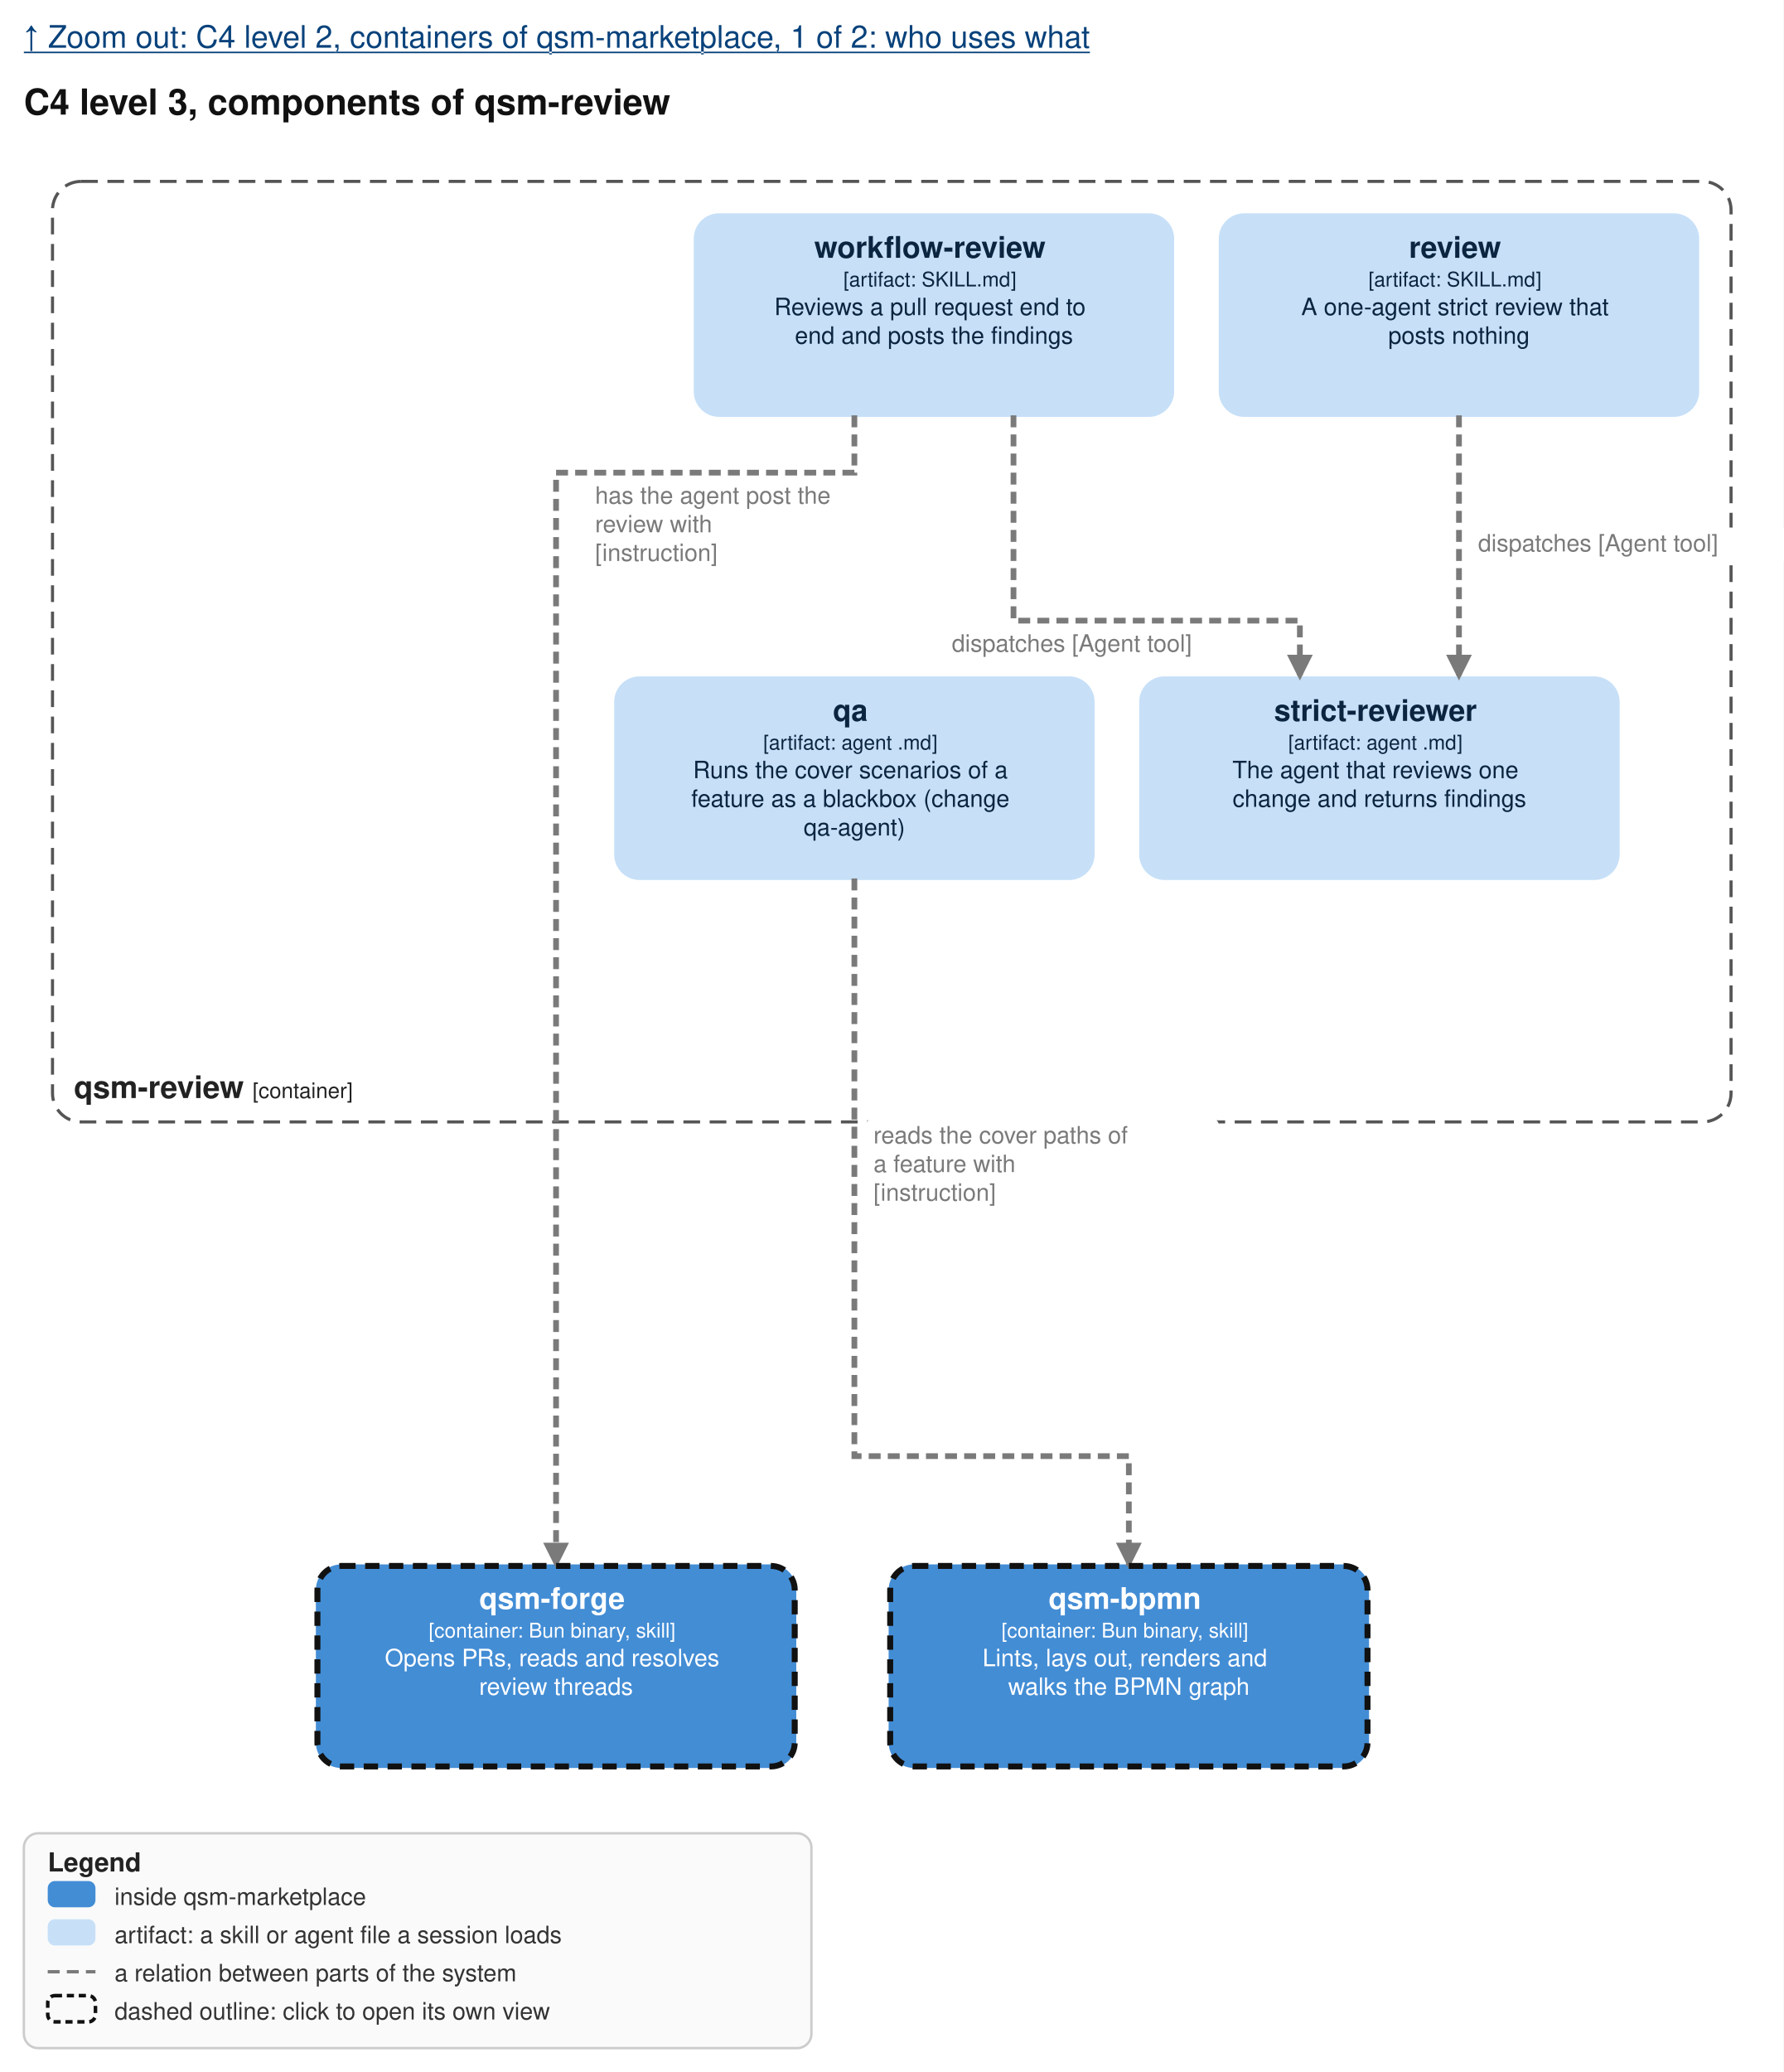
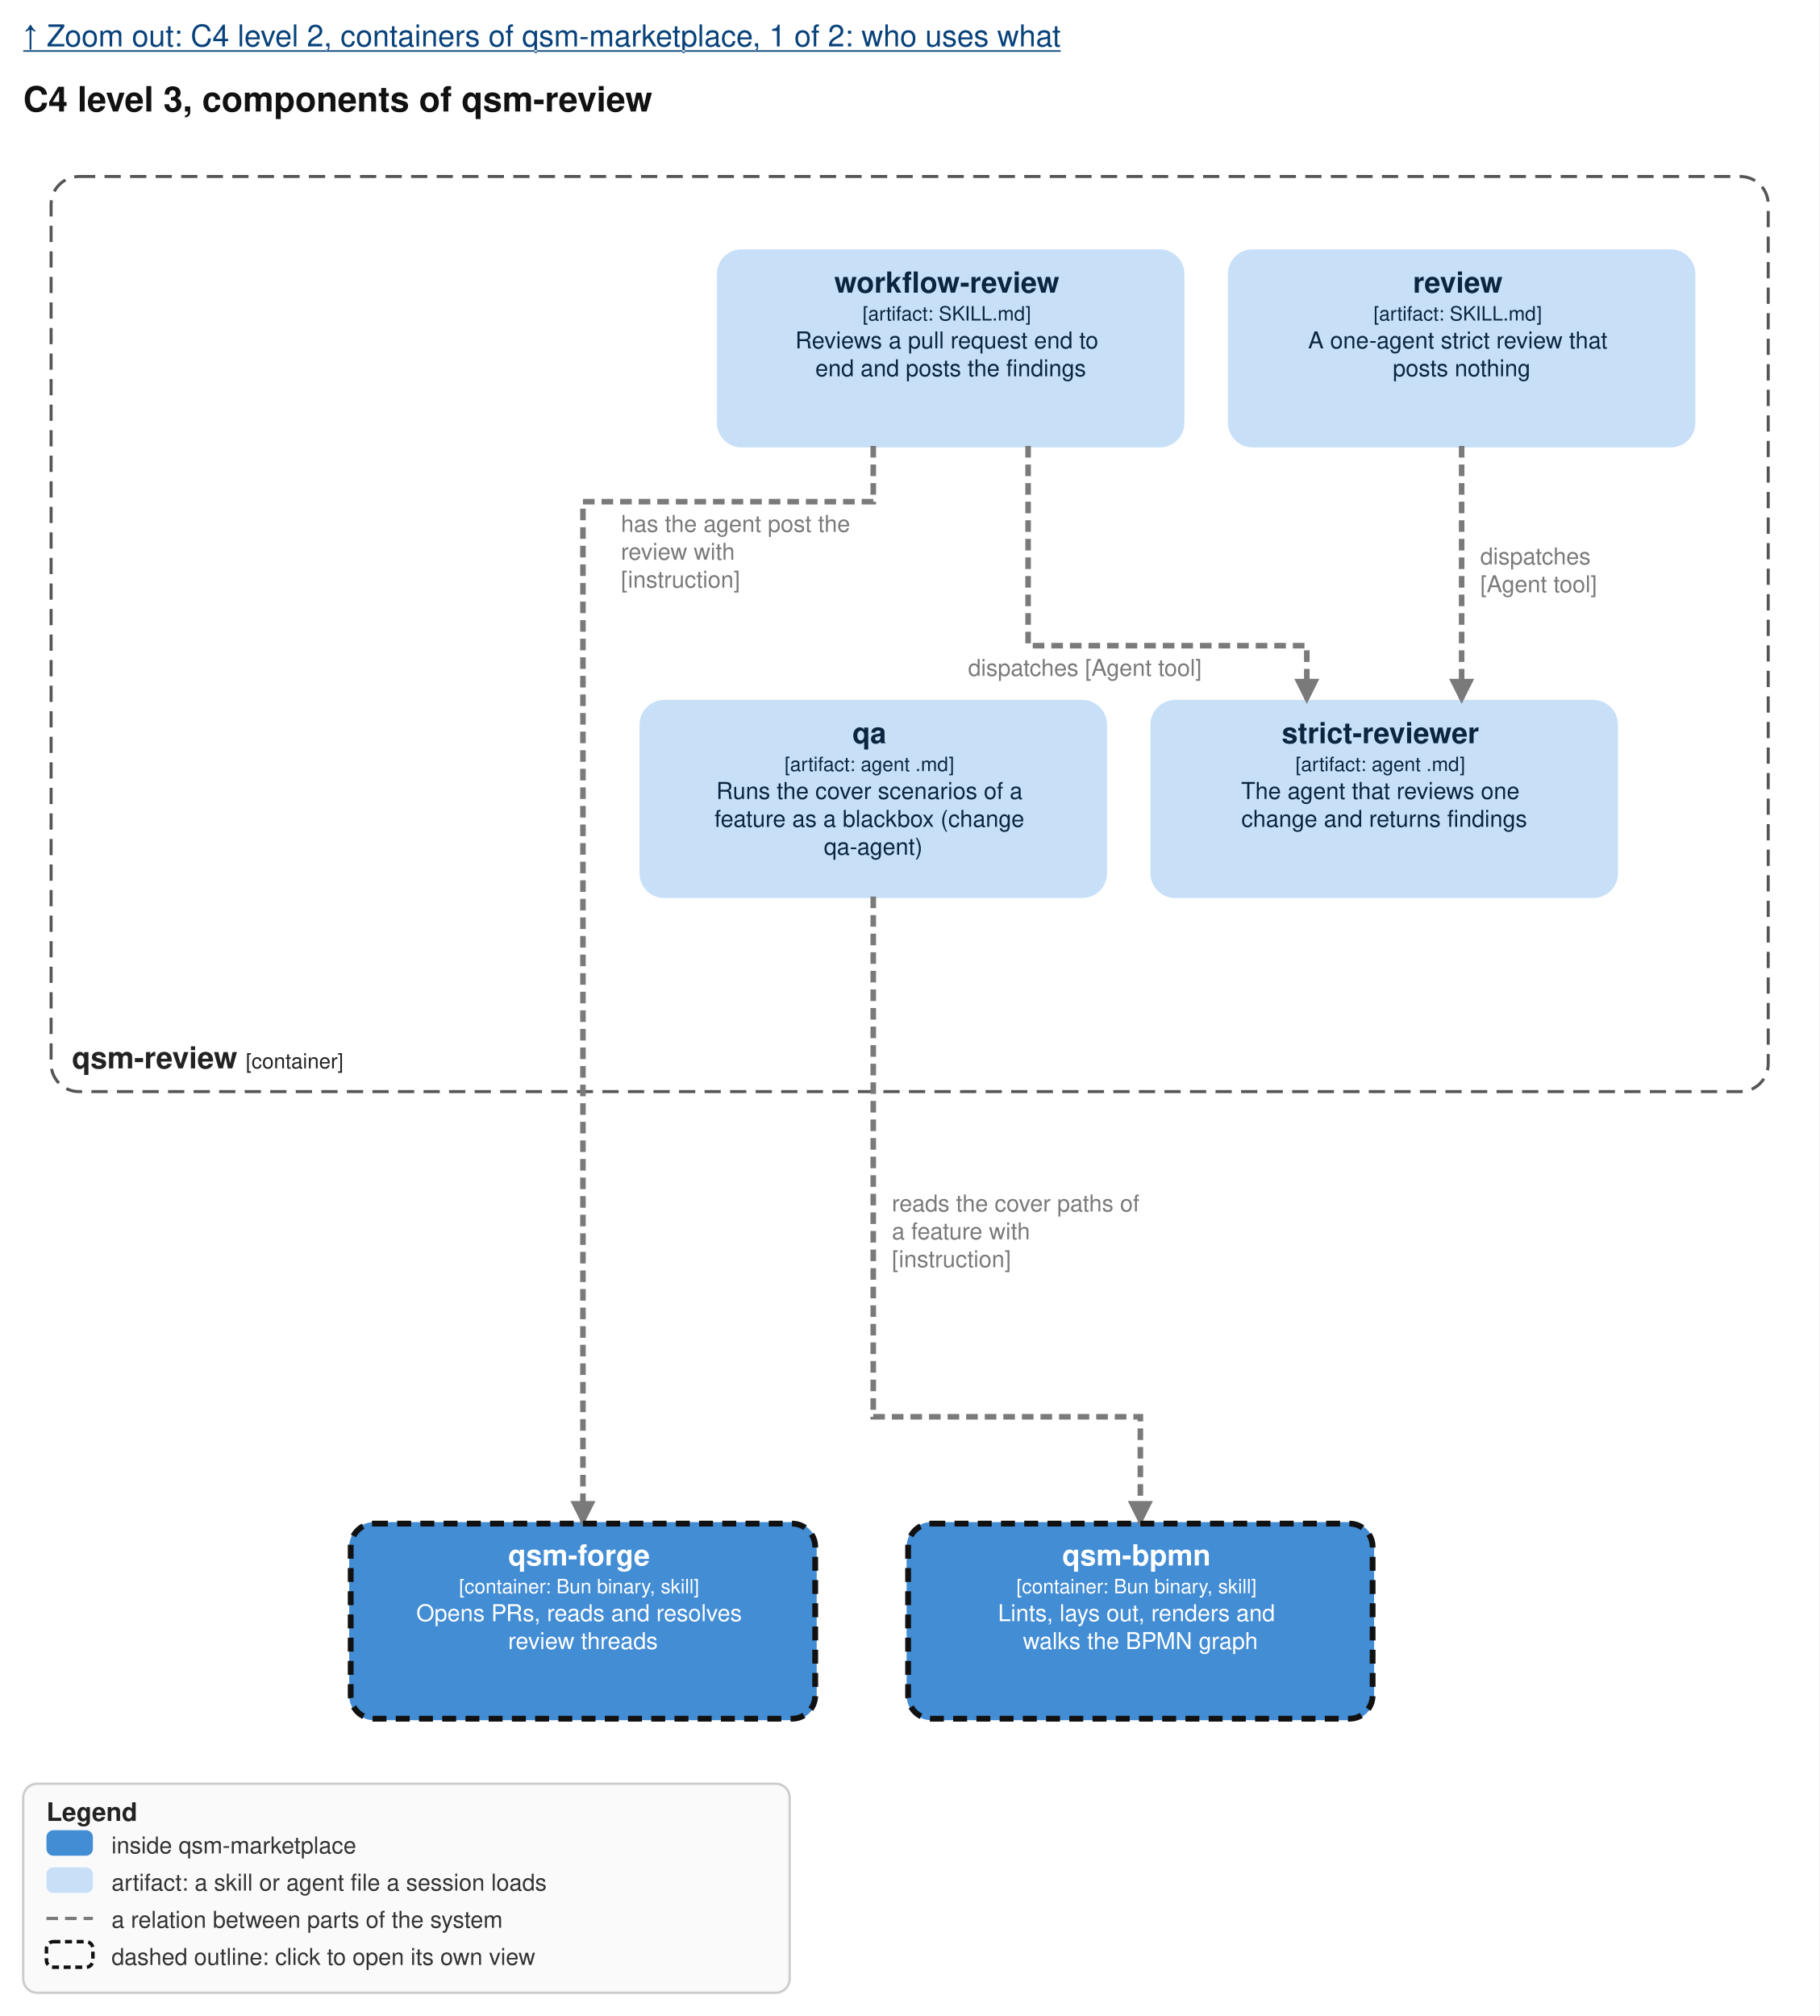
- <svg xmlns="http://www.w3.org/2000/svg" content="&lt;mxfile host=&quot;qsm-c4&quot;&gt;&lt;diagram name=&quot;components-review&quot; id=&quot;components-review&quot;&gt;&lt;mxGraphModel grid=&quot;1&quot; gridSize=&quot;10&quot; page=&quot;0&quot;&gt;&lt;root&gt;&lt;mxCell id=&quot;0&quot;/&gt;&lt;mxCell id=&quot;1&quot; parent=&quot;0&quot;/&gt;&lt;object id=&quot;c2&quot; label=&quot;&amp;lt;b&amp;gt;%c4Name%&amp;lt;/b&amp;gt;&amp;lt;div&amp;gt;[%c4Application%]&amp;lt;/div&amp;gt;&quot; placeholders=&quot;1&quot; c4Type=&quot;ContainerScopeBoundary&quot; c4Name=&quot;qsm-review&quot; c4Application=&quot;Container&quot; c4Id=&quot;mp.review&quot;&gt;&lt;mxCell style=&quot;rounded=1;fontSize=11;whiteSpace=wrap;html=1;dashed=1;arcSize=4;fillColor=none;strokeColor=#555555;fontColor=#222222;align=left;verticalAlign=bottom;spacing=10;dashPattern=8 4;metaEdit=1;connectable=0;&quot; vertex=&quot;1&quot; parent=&quot;1&quot;&gt;&lt;mxGeometry x=&quot;12&quot; y=&quot;12&quot; width=&quot;703.333&quot; height=&quot;394&quot; as=&quot;geometry&quot;/&gt;&lt;/mxCell&gt;&lt;/object&gt;&lt;object id=&quot;c3&quot; label=&quot;&amp;lt;b&amp;gt;%c4Name%&amp;lt;/b&amp;gt;&amp;lt;div&amp;gt;[%c4Type%%c4TechnologySep%%c4Technology%]&amp;lt;/div&amp;gt;&amp;lt;div style=&amp;quot;font-size:11px&amp;quot;&amp;gt;%c4Description%&amp;lt;/div&amp;gt;&quot; placeholders=&quot;1&quot; c4Type=&quot;Component&quot; c4Name=&quot;review&quot; c4Technology=&quot;SKILL.md&quot; c4TechnologySep=&quot;: &quot; c4Description=&quot;A one-agent strict review that posts nothing&quot; c4Id=&quot;mp.review.reviewskill&quot; c4Tags=&quot;artifact&quot; c4Path=&quot;plugins/qsm-review/skills/review&quot;&gt;&lt;mxCell style=&quot;rounded=1;whiteSpace=wrap;html=1;arcSize=10;fillColor=#c7e0f8;strokeColor=#c7e0f8;fontColor=#0b2540;metaEdit=1;resizable=1;&quot; vertex=&quot;1&quot; parent=&quot;1&quot;&gt;&lt;mxGeometry x=&quot;501.333&quot; y=&quot;26&quot; width=&quot;200&quot; height=&quot;84&quot; as=&quot;geometry&quot;/&gt;&lt;/mxCell&gt;&lt;/object&gt;&lt;object id=&quot;c4&quot; label=&quot;&amp;lt;b&amp;gt;%c4Name%&amp;lt;/b&amp;gt;&amp;lt;div&amp;gt;[%c4Type%%c4TechnologySep%%c4Technology%]&amp;lt;/div&amp;gt;&amp;lt;div style=&amp;quot;font-size:11px&amp;quot;&amp;gt;%c4Description%&amp;lt;/div&amp;gt;&quot; placeholders=&quot;1&quot; c4Type=&quot;Component&quot; c4Name=&quot;workflow-review&quot; c4Technology=&quot;SKILL.md&quot; c4TechnologySep=&quot;: &quot; c4Description=&quot;Reviews a pull request end to end and posts the findings&quot; c4Id=&quot;mp.review.workflow&quot; c4Tags=&quot;artifact&quot; c4Path=&quot;plugins/qsm-review/skills/workflow-review&quot;&gt;&lt;mxCell style=&quot;rounded=1;whiteSpace=wrap;html=1;arcSize=10;fillColor=#c7e0f8;strokeColor=#c7e0f8;fontColor=#0b2540;metaEdit=1;resizable=1;&quot; vertex=&quot;1&quot; parent=&quot;1&quot;&gt;&lt;mxGeometry x=&quot;281.333&quot; y=&quot;26&quot; width=&quot;200&quot; height=&quot;84&quot; as=&quot;geometry&quot;/&gt;&lt;/mxCell&gt;&lt;/object&gt;&lt;object id=&quot;c5&quot; label=&quot;&amp;lt;b&amp;gt;%c4Name%&amp;lt;/b&amp;gt;&amp;lt;div&amp;gt;[%c4Type%%c4TechnologySep%%c4Technology%]&amp;lt;/div&amp;gt;&amp;lt;div style=&amp;quot;font-size:11px&amp;quot;&amp;gt;%c4Description%&amp;lt;/div&amp;gt;&quot; placeholders=&quot;1&quot; c4Type=&quot;Component&quot; c4Name=&quot;strict-reviewer&quot; c4Technology=&quot;agent .md&quot; c4TechnologySep=&quot;: &quot; c4Description=&quot;The agent that reviews one change and returns findings&quot; c4Id=&quot;mp.review.strict&quot; c4Tags=&quot;artifact&quot; c4Path=&quot;plugins/qsm-review/agents/strict-reviewer.md&quot;&gt;&lt;mxCell style=&quot;rounded=1;whiteSpace=wrap;html=1;arcSize=10;fillColor=#c7e0f8;strokeColor=#c7e0f8;fontColor=#0b2540;metaEdit=1;resizable=1;&quot; vertex=&quot;1&quot; parent=&quot;1&quot;&gt;&lt;mxGeometry x=&quot;468&quot; y=&quot;220&quot; width=&quot;200&quot; height=&quot;84&quot; as=&quot;geometry&quot;/&gt;&lt;/mxCell&gt;&lt;/object&gt;&lt;object id=&quot;c6&quot; label=&quot;&amp;lt;b&amp;gt;%c4Name%&amp;lt;/b&amp;gt;&amp;lt;div&amp;gt;[%c4Type%%c4TechnologySep%%c4Technology%]&amp;lt;/div&amp;gt;&amp;lt;div style=&amp;quot;font-size:11px&amp;quot;&amp;gt;%c4Description%&amp;lt;/div&amp;gt;&quot; placeholders=&quot;1&quot; c4Type=&quot;Component&quot; c4Name=&quot;qa&quot; c4Technology=&quot;agent .md&quot; c4TechnologySep=&quot;: &quot; c4Description=&quot;Runs the cover scenarios of a feature as a blackbox (change qa-agent)&quot; c4Id=&quot;mp.review.qaagent&quot; c4Tags=&quot;artifact&quot; c4Path=&quot;plugins/qsm-review/agents/qa.md&quot;&gt;&lt;mxCell style=&quot;rounded=1;whiteSpace=wrap;html=1;arcSize=10;fillColor=#c7e0f8;strokeColor=#c7e0f8;fontColor=#0b2540;metaEdit=1;resizable=1;&quot; vertex=&quot;1&quot; parent=&quot;1&quot;&gt;&lt;mxGeometry x=&quot;248&quot; y=&quot;220&quot; width=&quot;200&quot; height=&quot;84&quot; as=&quot;geometry&quot;/&gt;&lt;/mxCell&gt;&lt;/object&gt;&lt;object id=&quot;c7&quot; label=&quot;&amp;lt;b&amp;gt;%c4Name%&amp;lt;/b&amp;gt;&amp;lt;div&amp;gt;[%c4Type%%c4TechnologySep%%c4Technology%]&amp;lt;/div&amp;gt;&amp;lt;div style=&amp;quot;font-size:11px&amp;quot;&amp;gt;%c4Description%&amp;lt;/div&amp;gt;&quot; placeholders=&quot;1&quot; c4Type=&quot;Container&quot; c4Name=&quot;qsm-forge&quot; c4Technology=&quot;Bun binary, skill&quot; c4TechnologySep=&quot;: &quot; c4Description=&quot;Opens PRs, reads and resolves review threads&quot; c4Id=&quot;mp.forge&quot; c4Tags=&quot;&quot; c4Path=&quot;plugins/qsm-forge&quot; c4Group=&quot;Features&quot;&gt;&lt;mxCell style=&quot;rounded=1;whiteSpace=wrap;html=1;arcSize=10;fillColor=#438dd5;strokeColor=#438dd5;fontColor=#ffffff;metaEdit=1;resizable=1;&quot; vertex=&quot;1&quot; parent=&quot;1&quot;&gt;&lt;mxGeometry x=&quot;123&quot; y=&quot;592&quot; width=&quot;200&quot; height=&quot;84&quot; as=&quot;geometry&quot;/&gt;&lt;/mxCell&gt;&lt;/object&gt;&lt;object id=&quot;c8&quot; label=&quot;&amp;lt;b&amp;gt;%c4Name%&amp;lt;/b&amp;gt;&amp;lt;div&amp;gt;[%c4Type%%c4TechnologySep%%c4Technology%]&amp;lt;/div&amp;gt;&amp;lt;div style=&amp;quot;font-size:11px&amp;quot;&amp;gt;%c4Description%&amp;lt;/div&amp;gt;&quot; placeholders=&quot;1&quot; c4Type=&quot;Container&quot; c4Name=&quot;qsm-bpmn&quot; c4Technology=&quot;Bun binary, skill&quot; c4TechnologySep=&quot;: &quot; c4Description=&quot;Lints, lays out, renders and walks the BPMN graph&quot; c4Id=&quot;mp.bpmn&quot; c4Tags=&quot;&quot; c4Path=&quot;plugins/qsm-bpmn&quot; c4Group=&quot;Features&quot;&gt;&lt;mxCell style=&quot;rounded=1;whiteSpace=wrap;html=1;arcSize=10;fillColor=#438dd5;strokeColor=#438dd5;fontColor=#ffffff;metaEdit=1;resizable=1;&quot; vertex=&quot;1&quot; parent=&quot;1&quot;&gt;&lt;mxGeometry x=&quot;363&quot; y=&quot;592&quot; width=&quot;200&quot; height=&quot;84&quot; as=&quot;geometry&quot;/&gt;&lt;/mxCell&gt;&lt;/object&gt;&lt;object id=&quot;c9&quot; label=&quot;%c4Description%&quot; placeholders=&quot;1&quot; c4Type=&quot;Relationship&quot; c4Description=&quot;has the agent post the review with [instruction]&quot;&gt;&lt;mxCell style=&quot;edgeStyle=orthogonalEdgeStyle;rounded=1;endArrow=blockThin;endFill=1;html=1;fontSize=10;strokeColor=#7a7a7a;fontColor=#7a7a7a;strokeWidth=2.4;dashed=1;metaEdit=1;&quot; edge=&quot;1&quot; parent=&quot;1&quot; source=&quot;c4&quot; target=&quot;c7&quot;&gt;&lt;mxGeometry relative=&quot;1&quot; as=&quot;geometry&quot;&gt;&lt;Array as=&quot;points&quot;&gt;&lt;mxPoint x=&quot;348&quot; y=&quot;134&quot;/&gt;&lt;mxPoint x=&quot;223&quot; y=&quot;134&quot;/&gt;&lt;/Array&gt;&lt;/mxGeometry&gt;&lt;/mxCell&gt;&lt;/object&gt;&lt;object id=&quot;c10&quot; label=&quot;%c4Description%&quot; placeholders=&quot;1&quot; c4Type=&quot;Relationship&quot; c4Description=&quot;reads the cover paths of a feature with [instruction]&quot;&gt;&lt;mxCell style=&quot;edgeStyle=orthogonalEdgeStyle;rounded=1;endArrow=blockThin;endFill=1;html=1;fontSize=10;strokeColor=#7a7a7a;fontColor=#7a7a7a;strokeWidth=2.4;dashed=1;metaEdit=1;&quot; edge=&quot;1&quot; parent=&quot;1&quot; source=&quot;c6&quot; target=&quot;c8&quot;&gt;&lt;mxGeometry relative=&quot;1&quot; as=&quot;geometry&quot;&gt;&lt;Array as=&quot;points&quot;&gt;&lt;mxPoint x=&quot;348&quot; y=&quot;546&quot;/&gt;&lt;mxPoint x=&quot;463&quot; y=&quot;546&quot;/&gt;&lt;/Array&gt;&lt;/mxGeometry&gt;&lt;/mxCell&gt;&lt;/object&gt;&lt;object id=&quot;c11&quot; label=&quot;%c4Description%&quot; placeholders=&quot;1&quot; c4Type=&quot;Relationship&quot; c4Description=&quot;dispatches [Agent tool]&quot;&gt;&lt;mxCell style=&quot;edgeStyle=orthogonalEdgeStyle;rounded=1;endArrow=blockThin;endFill=1;html=1;fontSize=10;strokeColor=#7a7a7a;fontColor=#7a7a7a;strokeWidth=2.4;dashed=1;metaEdit=1;&quot; edge=&quot;1&quot; parent=&quot;1&quot; source=&quot;c4&quot; target=&quot;c5&quot;&gt;&lt;mxGeometry relative=&quot;1&quot; as=&quot;geometry&quot;&gt;&lt;Array as=&quot;points&quot;&gt;&lt;mxPoint x=&quot;414.667&quot; y=&quot;196&quot;/&gt;&lt;mxPoint x=&quot;534.667&quot; y=&quot;196&quot;/&gt;&lt;/Array&gt;&lt;/mxGeometry&gt;&lt;/mxCell&gt;&lt;/object&gt;&lt;object id=&quot;c12&quot; label=&quot;%c4Description%&quot; placeholders=&quot;1&quot; c4Type=&quot;Relationship&quot; c4Description=&quot;dispatches [Agent tool]&quot;&gt;&lt;mxCell style=&quot;edgeStyle=orthogonalEdgeStyle;rounded=1;endArrow=blockThin;endFill=1;html=1;fontSize=10;strokeColor=#7a7a7a;fontColor=#7a7a7a;strokeWidth=2.4;dashed=1;metaEdit=1;&quot; edge=&quot;1&quot; parent=&quot;1&quot; source=&quot;c3&quot; target=&quot;c5&quot;&gt;&lt;mxGeometry relative=&quot;1&quot; as=&quot;geometry&quot;&gt;&lt;Array as=&quot;points&quot;&gt;&lt;/Array&gt;&lt;/mxGeometry&gt;&lt;/mxCell&gt;&lt;/object&gt;&lt;/root&gt;&lt;/mxGraphModel&gt;&lt;/diagram&gt;&lt;/mxfile&gt;" width="747.333" height="868" viewBox="-10 -64 747.333 868" font-family="Helvetica, Arial, sans-serif">
+ <svg xmlns="http://www.w3.org/2000/svg" content="&lt;mxfile host=&quot;qsm-c4&quot;&gt;&lt;diagram name=&quot;components-review&quot; id=&quot;components-review&quot;&gt;&lt;mxGraphModel grid=&quot;1&quot; gridSize=&quot;10&quot; page=&quot;0&quot;&gt;&lt;root&gt;&lt;mxCell id=&quot;0&quot;/&gt;&lt;mxCell id=&quot;1&quot; parent=&quot;0&quot;/&gt;&lt;object id=&quot;c2&quot; label=&quot;&amp;lt;b&amp;gt;%c4Name%&amp;lt;/b&amp;gt;&amp;lt;div&amp;gt;[%c4Application%]&amp;lt;/div&amp;gt;&quot; placeholders=&quot;1&quot; c4Type=&quot;ContainerScopeBoundary&quot; c4Name=&quot;qsm-review&quot; c4Application=&quot;Container&quot; c4Id=&quot;mp.review&quot;&gt;&lt;mxCell style=&quot;rounded=1;fontSize=11;whiteSpace=wrap;html=1;dashed=1;arcSize=4;fillColor=none;strokeColor=#555555;fontColor=#222222;align=left;verticalAlign=bottom;spacing=10;dashPattern=8 4;metaEdit=1;connectable=0;&quot; vertex=&quot;1&quot; parent=&quot;1&quot;&gt;&lt;mxGeometry x=&quot;12&quot; y=&quot;12&quot; width=&quot;739.333&quot; height=&quot;394&quot; as=&quot;geometry&quot;/&gt;&lt;/mxCell&gt;&lt;/object&gt;&lt;object id=&quot;c3&quot; label=&quot;&amp;lt;b&amp;gt;%c4Name%&amp;lt;/b&amp;gt;&amp;lt;div&amp;gt;[%c4Type%%c4TechnologySep%%c4Technology%]&amp;lt;/div&amp;gt;&amp;lt;div style=&amp;quot;font-size:11px&amp;quot;&amp;gt;%c4Description%&amp;lt;/div&amp;gt;&quot; placeholders=&quot;1&quot; c4Type=&quot;Component&quot; c4Name=&quot;review&quot; c4Technology=&quot;SKILL.md&quot; c4TechnologySep=&quot;: &quot; c4Description=&quot;A one-agent strict review that posts nothing&quot; c4Id=&quot;mp.review.reviewskill&quot; c4Tags=&quot;artifact&quot; c4Path=&quot;plugins/qsm-review/skills/review&quot;&gt;&lt;mxCell style=&quot;rounded=1;whiteSpace=wrap;html=1;arcSize=10;fillColor=#c7e0f8;strokeColor=#c7e0f8;fontColor=#0b2540;metaEdit=1;resizable=1;&quot; vertex=&quot;1&quot; parent=&quot;1&quot;&gt;&lt;mxGeometry x=&quot;519.333&quot; y=&quot;44&quot; width=&quot;200&quot; height=&quot;84&quot; as=&quot;geometry&quot;/&gt;&lt;/mxCell&gt;&lt;/object&gt;&lt;object id=&quot;c4&quot; label=&quot;&amp;lt;b&amp;gt;%c4Name%&amp;lt;/b&amp;gt;&amp;lt;div&amp;gt;[%c4Type%%c4TechnologySep%%c4Technology%]&amp;lt;/div&amp;gt;&amp;lt;div style=&amp;quot;font-size:11px&amp;quot;&amp;gt;%c4Description%&amp;lt;/div&amp;gt;&quot; placeholders=&quot;1&quot; c4Type=&quot;Component&quot; c4Name=&quot;workflow-review&quot; c4Technology=&quot;SKILL.md&quot; c4TechnologySep=&quot;: &quot; c4Description=&quot;Reviews a pull request end to end and posts the findings&quot; c4Id=&quot;mp.review.workflow&quot; c4Tags=&quot;artifact&quot; c4Path=&quot;plugins/qsm-review/skills/workflow-review&quot;&gt;&lt;mxCell style=&quot;rounded=1;whiteSpace=wrap;html=1;arcSize=10;fillColor=#c7e0f8;strokeColor=#c7e0f8;fontColor=#0b2540;metaEdit=1;resizable=1;&quot; vertex=&quot;1&quot; parent=&quot;1&quot;&gt;&lt;mxGeometry x=&quot;299.333&quot; y=&quot;44&quot; width=&quot;200&quot; height=&quot;84&quot; as=&quot;geometry&quot;/&gt;&lt;/mxCell&gt;&lt;/object&gt;&lt;object id=&quot;c5&quot; label=&quot;&amp;lt;b&amp;gt;%c4Name%&amp;lt;/b&amp;gt;&amp;lt;div&amp;gt;[%c4Type%%c4TechnologySep%%c4Technology%]&amp;lt;/div&amp;gt;&amp;lt;div style=&amp;quot;font-size:11px&amp;quot;&amp;gt;%c4Description%&amp;lt;/div&amp;gt;&quot; placeholders=&quot;1&quot; c4Type=&quot;Component&quot; c4Name=&quot;strict-reviewer&quot; c4Technology=&quot;agent .md&quot; c4TechnologySep=&quot;: &quot; c4Description=&quot;The agent that reviews one change and returns findings&quot; c4Id=&quot;mp.review.strict&quot; c4Tags=&quot;artifact&quot; c4Path=&quot;plugins/qsm-review/agents/strict-reviewer.md&quot;&gt;&lt;mxCell style=&quot;rounded=1;whiteSpace=wrap;html=1;arcSize=10;fillColor=#c7e0f8;strokeColor=#c7e0f8;fontColor=#0b2540;metaEdit=1;resizable=1;&quot; vertex=&quot;1&quot; parent=&quot;1&quot;&gt;&lt;mxGeometry x=&quot;486&quot; y=&quot;238&quot; width=&quot;200&quot; height=&quot;84&quot; as=&quot;geometry&quot;/&gt;&lt;/mxCell&gt;&lt;/object&gt;&lt;object id=&quot;c6&quot; label=&quot;&amp;lt;b&amp;gt;%c4Name%&amp;lt;/b&amp;gt;&amp;lt;div&amp;gt;[%c4Type%%c4TechnologySep%%c4Technology%]&amp;lt;/div&amp;gt;&amp;lt;div style=&amp;quot;font-size:11px&amp;quot;&amp;gt;%c4Description%&amp;lt;/div&amp;gt;&quot; placeholders=&quot;1&quot; c4Type=&quot;Component&quot; c4Name=&quot;qa&quot; c4Technology=&quot;agent .md&quot; c4TechnologySep=&quot;: &quot; c4Description=&quot;Runs the cover scenarios of a feature as a blackbox (change qa-agent)&quot; c4Id=&quot;mp.review.qaagent&quot; c4Tags=&quot;artifact&quot; c4Path=&quot;plugins/qsm-review/agents/qa.md&quot;&gt;&lt;mxCell style=&quot;rounded=1;whiteSpace=wrap;html=1;arcSize=10;fillColor=#c7e0f8;strokeColor=#c7e0f8;fontColor=#0b2540;metaEdit=1;resizable=1;&quot; vertex=&quot;1&quot; parent=&quot;1&quot;&gt;&lt;mxGeometry x=&quot;266&quot; y=&quot;238&quot; width=&quot;200&quot; height=&quot;84&quot; as=&quot;geometry&quot;/&gt;&lt;/mxCell&gt;&lt;/object&gt;&lt;object id=&quot;c7&quot; label=&quot;&amp;lt;b&amp;gt;%c4Name%&amp;lt;/b&amp;gt;&amp;lt;div&amp;gt;[%c4Type%%c4TechnologySep%%c4Technology%]&amp;lt;/div&amp;gt;&amp;lt;div style=&amp;quot;font-size:11px&amp;quot;&amp;gt;%c4Description%&amp;lt;/div&amp;gt;&quot; placeholders=&quot;1&quot; c4Type=&quot;Container&quot; c4Name=&quot;qsm-forge&quot; c4Technology=&quot;Bun binary, skill&quot; c4TechnologySep=&quot;: &quot; c4Description=&quot;Opens PRs, reads and resolves review threads&quot; c4Id=&quot;mp.forge&quot; c4Tags=&quot;&quot; c4Path=&quot;plugins/qsm-forge&quot; c4Group=&quot;Features&quot;&gt;&lt;mxCell style=&quot;rounded=1;whiteSpace=wrap;html=1;arcSize=10;fillColor=#438dd5;strokeColor=#438dd5;fontColor=#ffffff;metaEdit=1;resizable=1;&quot; vertex=&quot;1&quot; parent=&quot;1&quot;&gt;&lt;mxGeometry x=&quot;141&quot; y=&quot;592&quot; width=&quot;200&quot; height=&quot;84&quot; as=&quot;geometry&quot;/&gt;&lt;/mxCell&gt;&lt;/object&gt;&lt;object id=&quot;c8&quot; label=&quot;&amp;lt;b&amp;gt;%c4Name%&amp;lt;/b&amp;gt;&amp;lt;div&amp;gt;[%c4Type%%c4TechnologySep%%c4Technology%]&amp;lt;/div&amp;gt;&amp;lt;div style=&amp;quot;font-size:11px&amp;quot;&amp;gt;%c4Description%&amp;lt;/div&amp;gt;&quot; placeholders=&quot;1&quot; c4Type=&quot;Container&quot; c4Name=&quot;qsm-bpmn&quot; c4Technology=&quot;Bun binary, skill&quot; c4TechnologySep=&quot;: &quot; c4Description=&quot;Lints, lays out, renders and walks the BPMN graph&quot; c4Id=&quot;mp.bpmn&quot; c4Tags=&quot;&quot; c4Path=&quot;plugins/qsm-bpmn&quot; c4Group=&quot;Features&quot;&gt;&lt;mxCell style=&quot;rounded=1;whiteSpace=wrap;html=1;arcSize=10;fillColor=#438dd5;strokeColor=#438dd5;fontColor=#ffffff;metaEdit=1;resizable=1;&quot; vertex=&quot;1&quot; parent=&quot;1&quot;&gt;&lt;mxGeometry x=&quot;381&quot; y=&quot;592&quot; width=&quot;200&quot; height=&quot;84&quot; as=&quot;geometry&quot;/&gt;&lt;/mxCell&gt;&lt;/object&gt;&lt;object id=&quot;c9&quot; label=&quot;%c4Description%&quot; placeholders=&quot;1&quot; c4Type=&quot;Relationship&quot; c4Description=&quot;has the agent post the review with [instruction]&quot;&gt;&lt;mxCell style=&quot;edgeStyle=orthogonalEdgeStyle;rounded=1;endArrow=blockThin;endFill=1;html=1;fontSize=10;strokeColor=#7a7a7a;fontColor=#7a7a7a;strokeWidth=2.4;dashed=1;metaEdit=1;&quot; edge=&quot;1&quot; parent=&quot;1&quot; source=&quot;c4&quot; target=&quot;c7&quot;&gt;&lt;mxGeometry relative=&quot;1&quot; as=&quot;geometry&quot;&gt;&lt;Array as=&quot;points&quot;&gt;&lt;mxPoint x=&quot;366&quot; y=&quot;152&quot;/&gt;&lt;mxPoint x=&quot;241&quot; y=&quot;152&quot;/&gt;&lt;/Array&gt;&lt;/mxGeometry&gt;&lt;/mxCell&gt;&lt;/object&gt;&lt;object id=&quot;c10&quot; label=&quot;%c4Description%&quot; placeholders=&quot;1&quot; c4Type=&quot;Relationship&quot; c4Description=&quot;reads the cover paths of a feature with [instruction]&quot;&gt;&lt;mxCell style=&quot;edgeStyle=orthogonalEdgeStyle;rounded=1;endArrow=blockThin;endFill=1;html=1;fontSize=10;strokeColor=#7a7a7a;fontColor=#7a7a7a;strokeWidth=2.4;dashed=1;metaEdit=1;&quot; edge=&quot;1&quot; parent=&quot;1&quot; source=&quot;c6&quot; target=&quot;c8&quot;&gt;&lt;mxGeometry relative=&quot;1&quot; as=&quot;geometry&quot;&gt;&lt;Array as=&quot;points&quot;&gt;&lt;mxPoint x=&quot;366&quot; y=&quot;546&quot;/&gt;&lt;mxPoint x=&quot;481&quot; y=&quot;546&quot;/&gt;&lt;/Array&gt;&lt;/mxGeometry&gt;&lt;/mxCell&gt;&lt;/object&gt;&lt;object id=&quot;c11&quot; label=&quot;%c4Description%&quot; placeholders=&quot;1&quot; c4Type=&quot;Relationship&quot; c4Description=&quot;dispatches [Agent tool]&quot;&gt;&lt;mxCell style=&quot;edgeStyle=orthogonalEdgeStyle;rounded=1;endArrow=blockThin;endFill=1;html=1;fontSize=10;strokeColor=#7a7a7a;fontColor=#7a7a7a;strokeWidth=2.4;dashed=1;metaEdit=1;&quot; edge=&quot;1&quot; parent=&quot;1&quot; source=&quot;c4&quot; target=&quot;c5&quot;&gt;&lt;mxGeometry relative=&quot;1&quot; as=&quot;geometry&quot;&gt;&lt;Array as=&quot;points&quot;&gt;&lt;mxPoint x=&quot;432.667&quot; y=&quot;214&quot;/&gt;&lt;mxPoint x=&quot;552.667&quot; y=&quot;214&quot;/&gt;&lt;/Array&gt;&lt;/mxGeometry&gt;&lt;/mxCell&gt;&lt;/object&gt;&lt;object id=&quot;c12&quot; label=&quot;%c4Description%&quot; placeholders=&quot;1&quot; c4Type=&quot;Relationship&quot; c4Description=&quot;dispatches [Agent tool]&quot;&gt;&lt;mxCell style=&quot;edgeStyle=orthogonalEdgeStyle;rounded=1;endArrow=blockThin;endFill=1;html=1;fontSize=10;strokeColor=#7a7a7a;fontColor=#7a7a7a;strokeWidth=2.4;dashed=1;metaEdit=1;&quot; edge=&quot;1&quot; parent=&quot;1&quot; source=&quot;c3&quot; target=&quot;c5&quot;&gt;&lt;mxGeometry relative=&quot;1&quot; as=&quot;geometry&quot;&gt;&lt;Array as=&quot;points&quot;&gt;&lt;/Array&gt;&lt;/mxGeometry&gt;&lt;/mxCell&gt;&lt;/object&gt;&lt;/root&gt;&lt;/mxGraphModel&gt;&lt;/diagram&gt;&lt;/mxfile&gt;" width="783.333" height="868" viewBox="-10 -64 783.333 868" font-family="Helvetica, Arial, sans-serif">
  <defs>
    <marker id="a08427b" viewBox="0 0 10 10" refX="9" refY="5" markerWidth="4.5" markerHeight="4.5" orient="auto">
      <path d="M0,0L10,5L0,10z" fill="#08427b" />
    </marker>
    <marker id="a6b4fbb" viewBox="0 0 10 10" refX="9" refY="5" markerWidth="4.5" markerHeight="4.5" orient="auto">
      <path d="M0,0L10,5L0,10z" fill="#6b4fbb" />
    </marker>
    <marker id="ac2410c" viewBox="0 0 10 10" refX="9" refY="5" markerWidth="4.5" markerHeight="4.5" orient="auto">
      <path d="M0,0L10,5L0,10z" fill="#c2410c" />
    </marker>
    <marker id="a15803d" viewBox="0 0 10 10" refX="9" refY="5" markerWidth="4.5" markerHeight="4.5" orient="auto">
      <path d="M0,0L10,5L0,10z" fill="#15803d" />
    </marker>
    <marker id="a0f766e" viewBox="0 0 10 10" refX="9" refY="5" markerWidth="4.5" markerHeight="4.5" orient="auto">
      <path d="M0,0L10,5L0,10z" fill="#0f766e" />
    </marker>
    <marker id="ab91c1c" viewBox="0 0 10 10" refX="9" refY="5" markerWidth="4.5" markerHeight="4.5" orient="auto">
      <path d="M0,0L10,5L0,10z" fill="#b91c1c" />
    </marker>
    <marker id="a7a7a7a" viewBox="0 0 10 10" refX="9" refY="5" markerWidth="4.5" markerHeight="4.5" orient="auto">
      <path d="M0,0L10,5L0,10z" fill="#7a7a7a" />
    </marker>
  </defs>
-   <rect x="-10" y="-64" width="747.333" height="868" fill="#ffffff" />
+   <rect x="-10" y="-64" width="783.333" height="868" fill="#ffffff" />
  <text x="0" y="-16" font-size="15" font-weight="bold" fill="#111111">C4 level 3, components of qsm-review</text>
-   <rect x="12" y="12" width="703.333" height="394" rx="12" fill="none" stroke="#555555" stroke-width="1.3" stroke-dasharray="7 4" />
-   <rect x="501.333" y="26" width="200" height="84" rx="10" fill="#c7e0f8" stroke="#c7e0f8" stroke-width="1.3" />
-   <text x="601.333" y="44" text-anchor="middle" fill="#0b2540">
+   <rect x="12" y="12" width="739.333" height="394" rx="12" fill="none" stroke="#555555" stroke-width="1.3" stroke-dasharray="7 4" />
+   <rect x="519.333" y="44" width="200" height="84" rx="10" fill="#c7e0f8" stroke="#c7e0f8" stroke-width="1.3" />
+   <text x="619.333" y="62" text-anchor="middle" fill="#0b2540">
    <tspan font-size="12.5" font-weight="bold">review</tspan>
-     <tspan x="601.333" dy="12" font-size="8.5">[artifact: SKILL.md]</tspan>
-     <tspan x="601.333" dy="12" font-size="10">A one-agent strict review that</tspan>
-     <tspan x="601.333" dy="12" font-size="10">posts nothing</tspan>
+     <tspan x="619.333" dy="12" font-size="8.5">[artifact: SKILL.md]</tspan>
+     <tspan x="619.333" dy="12" font-size="10">A one-agent strict review that</tspan>
+     <tspan x="619.333" dy="12" font-size="10">posts nothing</tspan>
  </text>
-   <rect x="281.333" y="26" width="200" height="84" rx="10" fill="#c7e0f8" stroke="#c7e0f8" stroke-width="1.3" />
-   <text x="381.333" y="44" text-anchor="middle" fill="#0b2540">
+   <rect x="299.333" y="44" width="200" height="84" rx="10" fill="#c7e0f8" stroke="#c7e0f8" stroke-width="1.3" />
+   <text x="399.333" y="62" text-anchor="middle" fill="#0b2540">
    <tspan font-size="12.5" font-weight="bold">workflow-review</tspan>
-     <tspan x="381.333" dy="12" font-size="8.5">[artifact: SKILL.md]</tspan>
-     <tspan x="381.333" dy="12" font-size="10">Reviews a pull request end to</tspan>
-     <tspan x="381.333" dy="12" font-size="10">end and posts the findings</tspan>
+     <tspan x="399.333" dy="12" font-size="8.5">[artifact: SKILL.md]</tspan>
+     <tspan x="399.333" dy="12" font-size="10">Reviews a pull request end to</tspan>
+     <tspan x="399.333" dy="12" font-size="10">end and posts the findings</tspan>
  </text>
-   <rect x="468" y="220" width="200" height="84" rx="10" fill="#c7e0f8" stroke="#c7e0f8" stroke-width="1.3" />
-   <text x="568" y="238" text-anchor="middle" fill="#0b2540">
+   <rect x="486" y="238" width="200" height="84" rx="10" fill="#c7e0f8" stroke="#c7e0f8" stroke-width="1.3" />
+   <text x="586" y="256" text-anchor="middle" fill="#0b2540">
    <tspan font-size="12.5" font-weight="bold">strict-reviewer</tspan>
-     <tspan x="568" dy="12" font-size="8.5">[artifact: agent .md]</tspan>
-     <tspan x="568" dy="12" font-size="10">The agent that reviews one</tspan>
-     <tspan x="568" dy="12" font-size="10">change and returns findings</tspan>
+     <tspan x="586" dy="12" font-size="8.5">[artifact: agent .md]</tspan>
+     <tspan x="586" dy="12" font-size="10">The agent that reviews one</tspan>
+     <tspan x="586" dy="12" font-size="10">change and returns findings</tspan>
  </text>
-   <rect x="248" y="220" width="200" height="84" rx="10" fill="#c7e0f8" stroke="#c7e0f8" stroke-width="1.3" />
-   <text x="348" y="238" text-anchor="middle" fill="#0b2540">
+   <rect x="266" y="238" width="200" height="84" rx="10" fill="#c7e0f8" stroke="#c7e0f8" stroke-width="1.3" />
+   <text x="366" y="256" text-anchor="middle" fill="#0b2540">
    <tspan font-size="12.5" font-weight="bold">qa</tspan>
-     <tspan x="348" dy="12" font-size="8.5">[artifact: agent .md]</tspan>
-     <tspan x="348" dy="12" font-size="10">Runs the cover scenarios of a</tspan>
-     <tspan x="348" dy="12" font-size="10">feature as a blackbox (change</tspan>
-     <tspan x="348" dy="12" font-size="10">qa-agent)</tspan>
+     <tspan x="366" dy="12" font-size="8.5">[artifact: agent .md]</tspan>
+     <tspan x="366" dy="12" font-size="10">Runs the cover scenarios of a</tspan>
+     <tspan x="366" dy="12" font-size="10">feature as a blackbox (change</tspan>
+     <tspan x="366" dy="12" font-size="10">qa-agent)</tspan>
  </text>
-   <rect x="123" y="592" width="200" height="84" rx="10" fill="#438dd5" stroke="#438dd5" stroke-width="1.3" />
-   <text x="223" y="610" text-anchor="middle" fill="#ffffff">
+   <rect x="141" y="592" width="200" height="84" rx="10" fill="#438dd5" stroke="#438dd5" stroke-width="1.3" />
+   <text x="241" y="610" text-anchor="middle" fill="#ffffff">
    <tspan font-size="12.5" font-weight="bold">qsm-forge</tspan>
-     <tspan x="223" dy="12" font-size="8.5">[container: Bun binary, skill]</tspan>
-     <tspan x="223" dy="12" font-size="10">Opens PRs, reads and resolves</tspan>
-     <tspan x="223" dy="12" font-size="10">review threads</tspan>
+     <tspan x="241" dy="12" font-size="8.5">[container: Bun binary, skill]</tspan>
+     <tspan x="241" dy="12" font-size="10">Opens PRs, reads and resolves</tspan>
+     <tspan x="241" dy="12" font-size="10">review threads</tspan>
  </text>
-   <rect x="363" y="592" width="200" height="84" rx="10" fill="#438dd5" stroke="#438dd5" stroke-width="1.3" />
-   <text x="463" y="610" text-anchor="middle" fill="#ffffff">
+   <rect x="381" y="592" width="200" height="84" rx="10" fill="#438dd5" stroke="#438dd5" stroke-width="1.3" />
+   <text x="481" y="610" text-anchor="middle" fill="#ffffff">
    <tspan font-size="12.5" font-weight="bold">qsm-bpmn</tspan>
-     <tspan x="463" dy="12" font-size="8.5">[container: Bun binary, skill]</tspan>
-     <tspan x="463" dy="12" font-size="10">Lints, lays out, renders and</tspan>
-     <tspan x="463" dy="12" font-size="10">walks the BPMN graph</tspan>
+     <tspan x="481" dy="12" font-size="8.5">[container: Bun binary, skill]</tspan>
+     <tspan x="481" dy="12" font-size="10">Lints, lays out, renders and</tspan>
+     <tspan x="481" dy="12" font-size="10">walks the BPMN graph</tspan>
  </text>
-   <polyline points="348,110 348,134 223,134 223,592" fill="none" stroke="#7a7a7a" stroke-width="2.4" stroke-dasharray="5 3" marker-end="url(#a7a7a7a)" />
-   <polyline points="348,304 348,546 463,546 463,592" fill="none" stroke="#7a7a7a" stroke-width="2.4" stroke-dasharray="5 3" marker-end="url(#a7a7a7a)" />
-   <polyline points="414.667,110 414.667,196 534.667,196 534.667,220" fill="none" stroke="#7a7a7a" stroke-width="2.4" stroke-dasharray="5 3" marker-end="url(#a7a7a7a)" />
-   <polyline points="601.333,110 601.333,220" fill="none" stroke="#7a7a7a" stroke-width="2.4" stroke-dasharray="5 3" marker-end="url(#a7a7a7a)" />
+   <polyline points="366,128 366,152 241,152 241,592" fill="none" stroke="#7a7a7a" stroke-width="2.4" stroke-dasharray="5 3" marker-end="url(#a7a7a7a)" />
+   <polyline points="366,322 366,546 481,546 481,592" fill="none" stroke="#7a7a7a" stroke-width="2.4" stroke-dasharray="5 3" marker-end="url(#a7a7a7a)" />
+   <polyline points="432.667,128 432.667,214 552.667,214 552.667,238" fill="none" stroke="#7a7a7a" stroke-width="2.4" stroke-dasharray="5 3" marker-end="url(#a7a7a7a)" />
+   <polyline points="619.333,128 619.333,238" fill="none" stroke="#7a7a7a" stroke-width="2.4" stroke-dasharray="5 3" marker-end="url(#a7a7a7a)" />
  <rect x="17" y="381" width="192" height="20" fill="#ffffff" />
  <text x="21" y="396" font-size="13" font-weight="bold" fill="#222222">qsm-review <tspan font-size="9" font-weight="normal">[container]</tspan>
  </text>
-   <rect x="236.35" y="137" width="135.8" height="38" rx="2" fill="#ffffff" />
-   <text x="239.35" y="147" font-size="10" fill="#7a7a7a">
-     <tspan x="239.35" dy="0">has the agent post the</tspan>
-     <tspan x="239.35" dy="12">review with</tspan>
-     <tspan x="239.35" dy="12">[instruction]</tspan>
+   <rect x="254.35" y="155" width="135.8" height="38" rx="2" fill="#ffffff" />
+   <text x="257.35" y="165" font-size="10" fill="#7a7a7a">
+     <tspan x="257.35" dy="0">has the agent post the</tspan>
+     <tspan x="257.35" dy="12">review with</tspan>
+     <tspan x="257.35" dy="12">[instruction]</tspan>
  </text>
-   <rect x="353" y="405" width="147.6" height="38" rx="2" fill="#ffffff" />
-   <text x="356" y="415" font-size="10" fill="#7a7a7a">
-     <tspan x="356" dy="0">reads the cover paths of</tspan>
-     <tspan x="356" dy="12">a feature with</tspan>
-     <tspan x="356" dy="12">[instruction]</tspan>
+   <rect x="371" y="447.6" width="147.6" height="38" rx="2" fill="#ffffff" />
+   <text x="374" y="457.6" font-size="10" fill="#7a7a7a">
+     <tspan x="374" dy="0">reads the cover paths of</tspan>
+     <tspan x="374" dy="12">a feature with</tspan>
+     <tspan x="374" dy="12">[instruction]</tspan>
  </text>
-   <rect x="385.817" y="199" width="141.7" height="14" rx="2" fill="#ffffff" />
-   <text x="388.817" y="209" font-size="10" fill="#7a7a7a">
-     <tspan x="388.817" dy="0">dispatches [Agent tool]</tspan>
+   <rect x="403.817" y="217" width="141.7" height="14" rx="2" fill="#ffffff" />
+   <text x="406.817" y="227" font-size="10" fill="#7a7a7a">
+     <tspan x="406.817" dy="0">dispatches [Agent tool]</tspan>
  </text>
-   <rect x="606.333" y="157" width="141.7" height="14" rx="2" fill="#ffffff" />
-   <text x="609.333" y="167" font-size="10" fill="#7a7a7a">
-     <tspan x="609.333" dy="0">dispatches [Agent tool]</tspan>
+   <rect x="624.333" y="169" width="76.8" height="26" rx="2" fill="#ffffff" />
+   <text x="627.333" y="179" font-size="10" fill="#7a7a7a">
+     <tspan x="627.333" dy="0">dispatches</tspan>
+     <tspan x="627.333" dy="12">[Agent tool]</tspan>
  </text>
  <rect x="0" y="704" width="330" height="90" rx="6" fill="#fafafa" stroke="#cccccc" />
  <text x="10" y="720" font-size="11" font-weight="bold" fill="#222222">Legend</text>
  <rect x="10" y="724" width="20" height="11" rx="3" fill="#438dd5" />
  <text x="38" y="734" font-size="10" fill="#333333">inside qsm-marketplace</text>
  <rect x="10" y="740" width="20" height="11" rx="3" fill="#c7e0f8" />
  <text x="38" y="750" font-size="10" fill="#333333">artifact: a skill or agent file a session loads</text>
  <line x1="10" y1="762" x2="30" y2="762" stroke="#7a7a7a" stroke-width="1.4" stroke-dasharray="5 3" />
  <text x="38" y="766" font-size="10" fill="#333333">a relation between parts of the system</text>
  <rect x="10" y="772" width="20" height="11" rx="3" fill="none" stroke="#111111" stroke-width="1.5" stroke-dasharray="3 2" />
  <text x="38" y="782" font-size="10" fill="#333333">dashed outline: click to open its own view</text>
  <g class="zoom-links">
    <a href="marketplace.components-forge.drawio.svg">
-       <rect x="123" y="592" width="200" height="84" rx="10" fill="#ffffff" fill-opacity="0" stroke="#111111" stroke-width="2.5" stroke-dasharray="6 4" style="cursor: pointer" />
+       <rect x="141" y="592" width="200" height="84" rx="10" fill="#ffffff" fill-opacity="0" stroke="#111111" stroke-width="2.5" stroke-dasharray="6 4" style="cursor: pointer" />
    </a>
    <a href="marketplace.components-bpmn-uses.drawio.svg">
-       <rect x="363" y="592" width="200" height="84" rx="10" fill="#ffffff" fill-opacity="0" stroke="#111111" stroke-width="2.5" stroke-dasharray="6 4" style="cursor: pointer" />
+       <rect x="381" y="592" width="200" height="84" rx="10" fill="#ffffff" fill-opacity="0" stroke="#111111" stroke-width="2.5" stroke-dasharray="6 4" style="cursor: pointer" />
    </a>
    <a href="marketplace.containers-uses.drawio.svg">
      <text x="0" y="-44" font-size="13" fill="#08427b" text-decoration="underline">↑ Zoom out: C4 level 2, containers of qsm-marketplace, 1 of 2: who uses what</text>
    </a>
  </g>
</svg>
